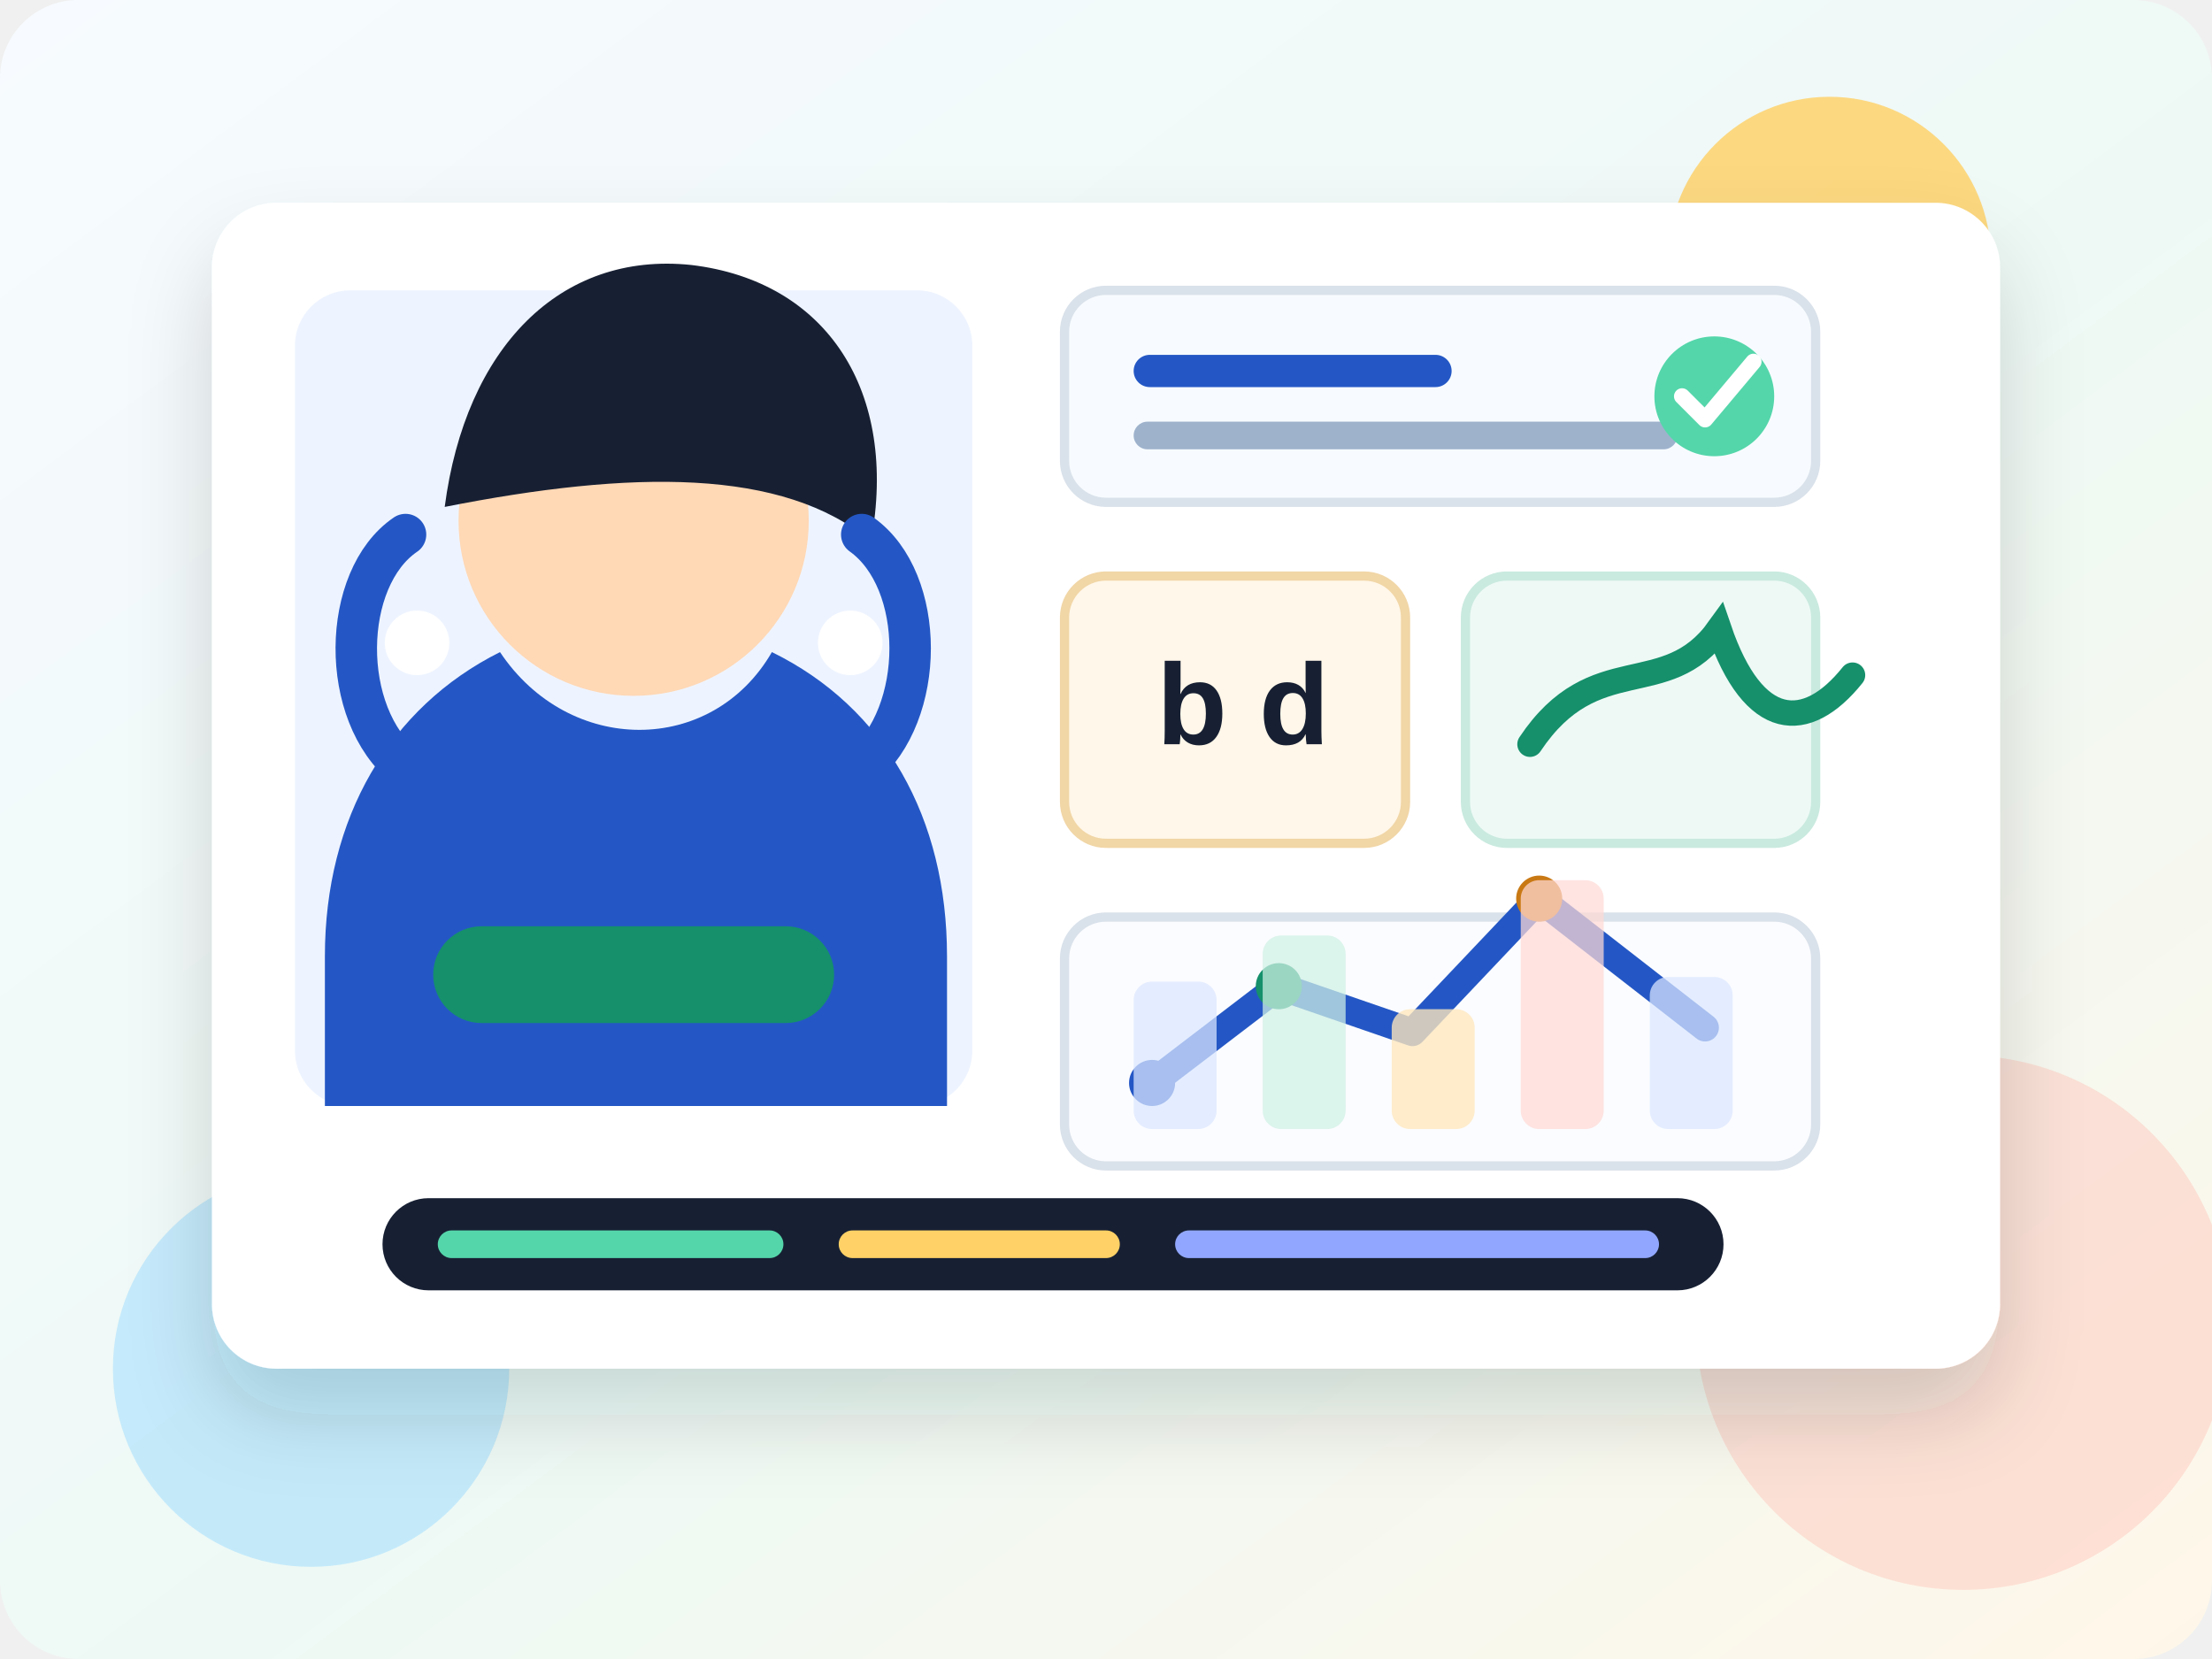
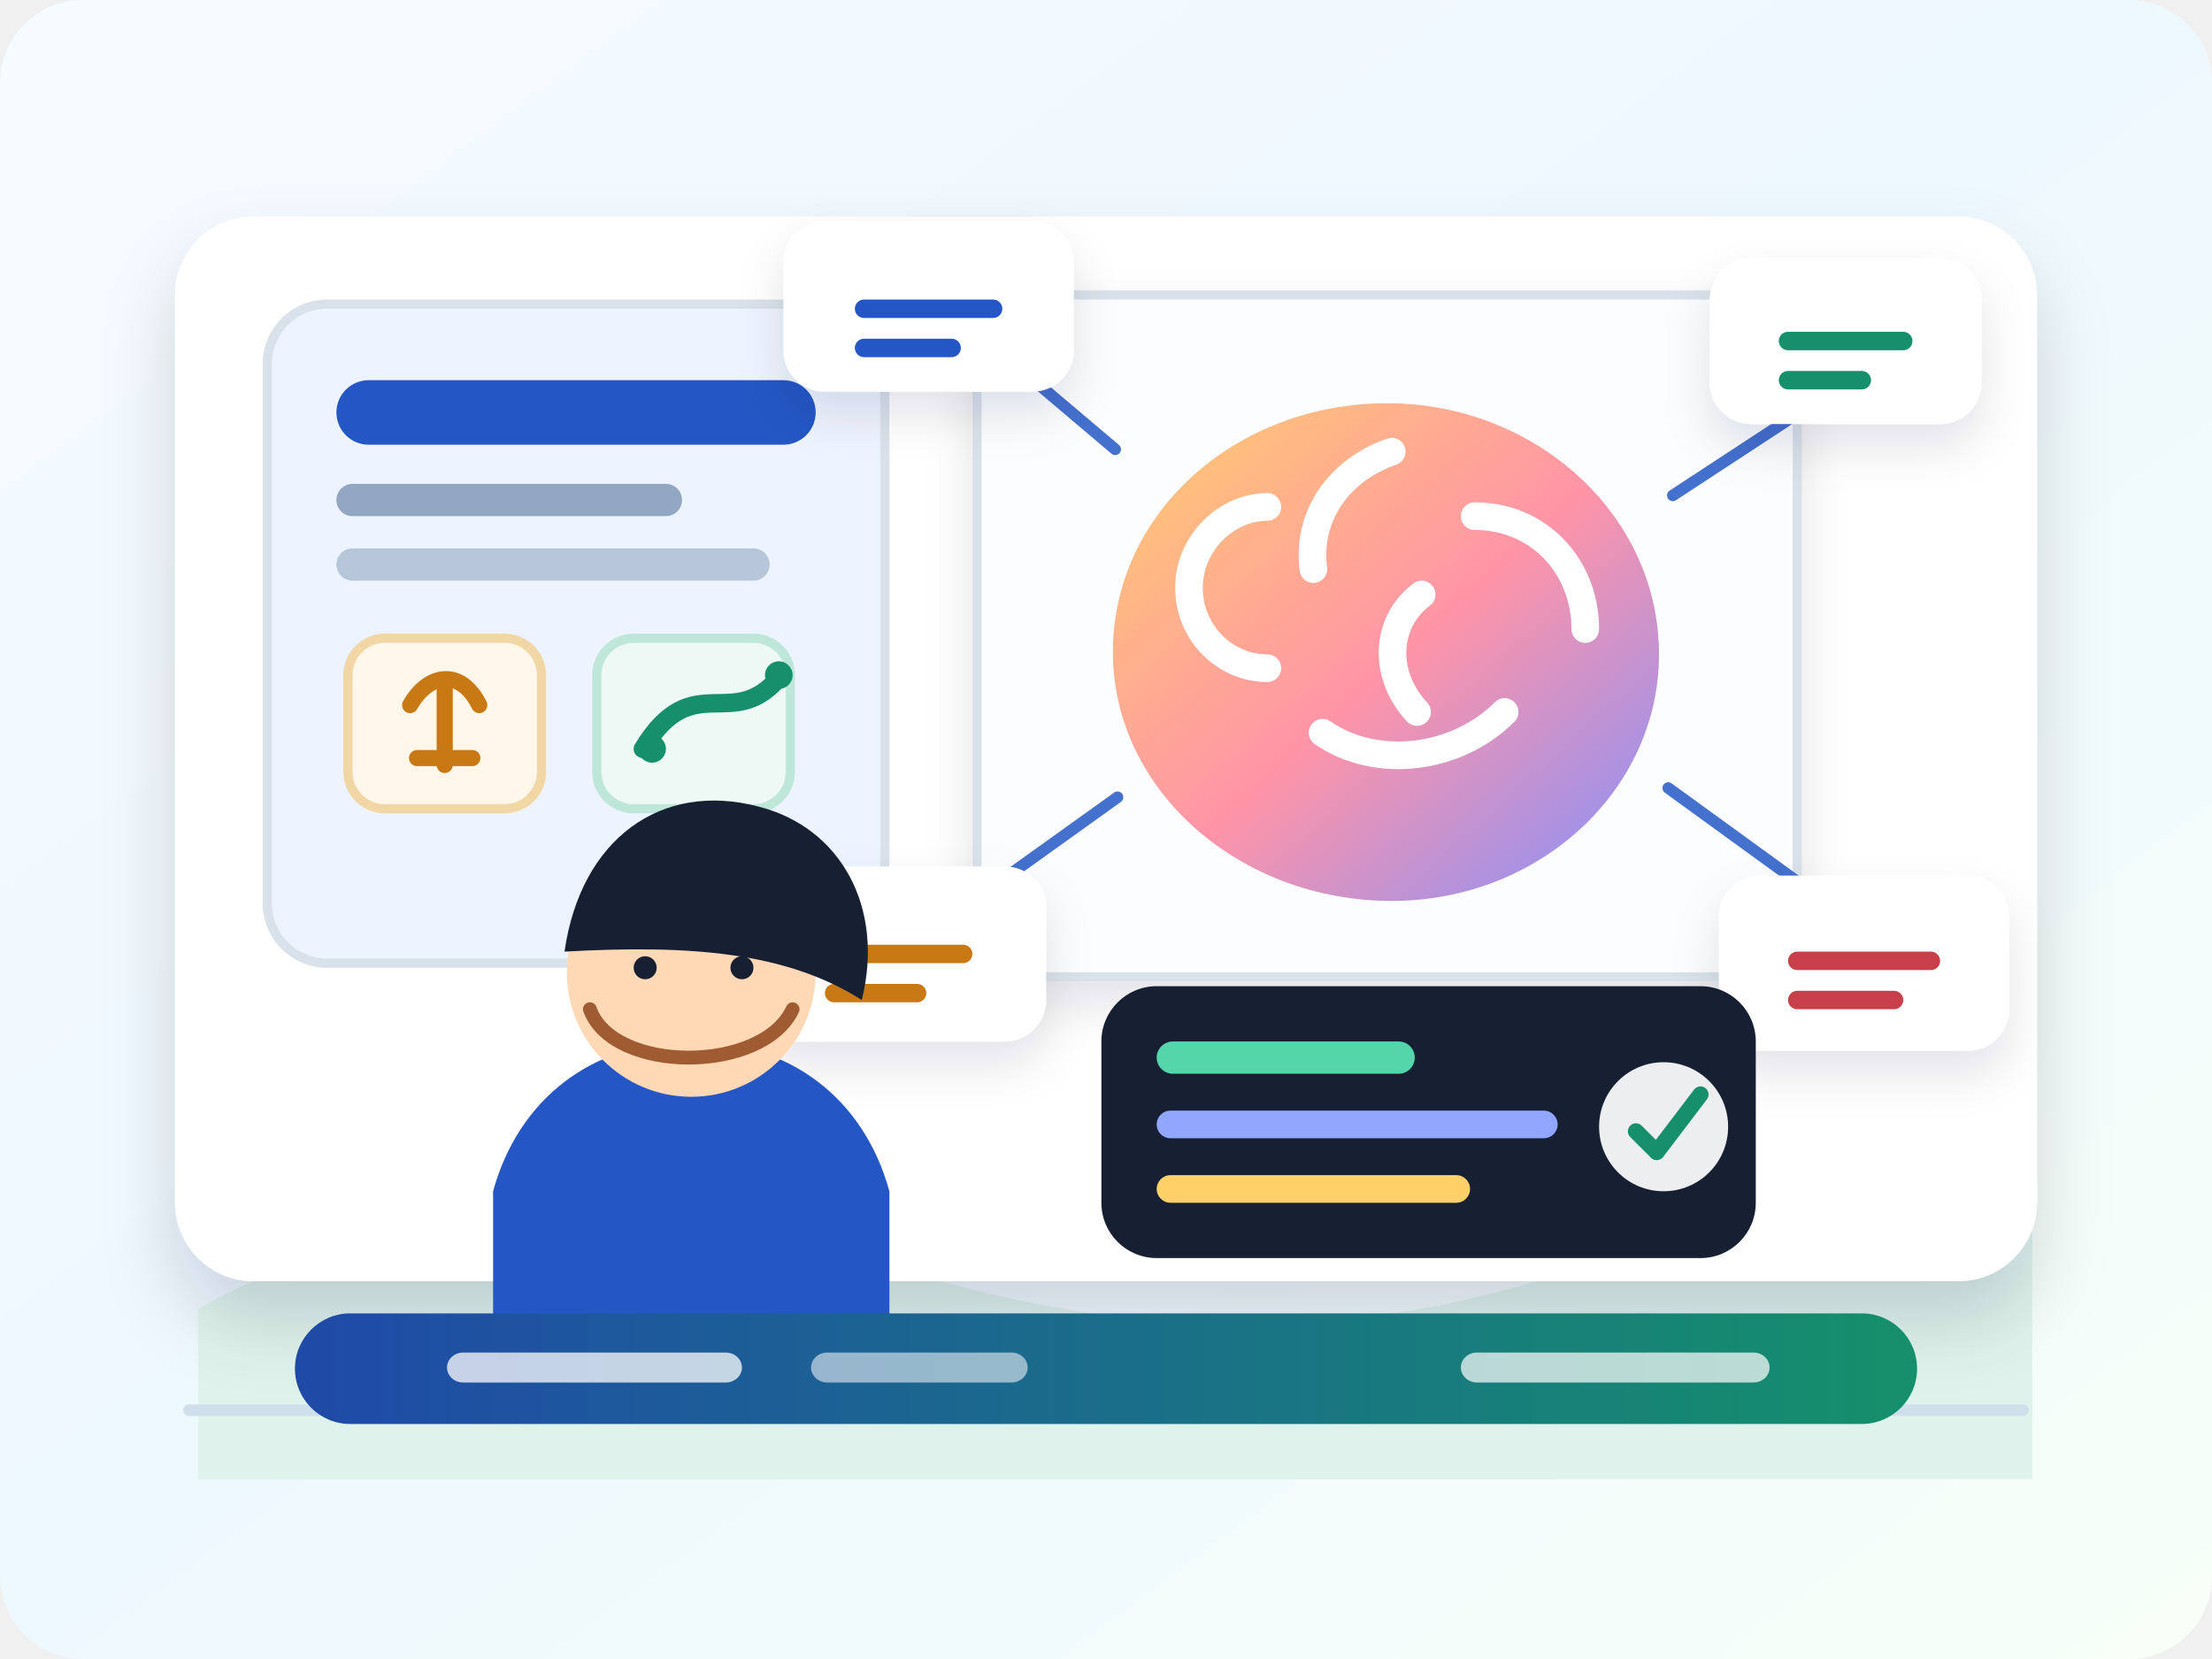
- <svg xmlns="http://www.w3.org/2000/svg" viewBox="0 0 960 720" role="img" aria-label="Student assessment dashboard with focus, reading, and learning support">
+ <svg xmlns="http://www.w3.org/2000/svg" viewBox="0 0 960 720" role="img" aria-label="Brainstorming learning workspace with ideas, focus signals, and cognitive insights">
  <defs>
-     <linearGradient id="wall" x1="0" y1="0" x2="1" y2="1">
-       <stop offset="0" stop-color="#f7fbff" />
-       <stop offset="0.55" stop-color="#eef9f5" />
-       <stop offset="1" stop-color="#fff7e9" />
+     <linearGradient id="room" x1="0" y1="0" x2="1" y2="1">
+       <stop offset="0" stop-color="#f6fbff" />
+       <stop offset="0.48" stop-color="#eef8ff" />
+       <stop offset="1" stop-color="#f7fff8" />
    </linearGradient>
-     <filter id="shadow" x="-20%" y="-20%" width="140%" height="140%">
-       <feDropShadow dx="0" dy="20" stdDeviation="18" flood-color="#172033" flood-opacity="0.16" />
+     <linearGradient id="desk" x1="0" y1="0" x2="1" y2="0">
+       <stop offset="0" stop-color="#1f4aa8" />
+       <stop offset="1" stop-color="#15906b" />
+     </linearGradient>
+     <linearGradient id="brain" x1="0" y1="0" x2="1" y2="1">
+       <stop offset="0" stop-color="#ffcc66" />
+       <stop offset="0.52" stop-color="#ff8fa3" />
+       <stop offset="1" stop-color="#7b8cff" />
+     </linearGradient>
+     <filter id="softShadow" x="-20%" y="-20%" width="140%" height="140%">
+       <feDropShadow dx="0" dy="18" stdDeviation="16" flood-color="#172033" flood-opacity="0.15" />
+     </filter>
+     <filter id="cardShadow" x="-20%" y="-20%" width="140%" height="140%">
+       <feDropShadow dx="0" dy="10" stdDeviation="10" flood-color="#172033" flood-opacity="0.11" />
    </filter>
  </defs>
-   <rect width="960" height="720" rx="34" fill="url(#wall)" />
-   <circle cx="794" cy="112" r="70" fill="#ffd166" opacity="0.82" />
-   <circle cx="135" cy="594" r="86" fill="#91d7ff" opacity="0.45" />
-   <circle cx="852" cy="574" r="116" fill="#ffb3a7" opacity="0.34" />
-   <g filter="url(#shadow)">
-     <rect x="92" y="88" width="776" height="506" rx="28" fill="#ffffff" />
+   <rect width="960" height="720" rx="36" fill="url(#room)" />
+   <path d="M86 568c86-48 187-54 302-18 98 31 202 37 314-6 67-26 127-33 180-14v112H86z" fill="#dff3ec" />
+   <path d="M82 612h796" stroke="#cfe0ec" stroke-width="5" stroke-linecap="round" />
+   <g filter="url(#softShadow)">
+     <rect x="76" y="94" width="808" height="462" rx="34" fill="#ffffff" />
  </g>
-   <rect x="128" y="126" width="294" height="354" rx="24" fill="#eef4ff" />
-   <circle cx="275" cy="226" r="76" fill="#ffd8b5" />
-   <path d="M193 220c9-69 50-111 107-105 59 7 90 55 78 120-38-32-104-31-185-15z" fill="#172033" />
-   <path d="M217 283c30 45 92 45 118 0 49 24 76 72 76 132v65H141v-65c0-60 28-108 76-132z" fill="#2457c5" />
-   <rect x="188" y="402" width="174" height="42" rx="21" fill="#15906b" />
-   <path d="M176 232c-28 19-29 78 0 101M374 232c28 20 28 78 0 101" fill="none" stroke="#2457c5" stroke-width="18" stroke-linecap="round" />
-   <circle cx="181" cy="279" r="14" fill="#ffffff" />
-   <circle cx="369" cy="279" r="14" fill="#ffffff" />
-   <rect x="462" y="126" width="326" height="92" rx="18" fill="#f7fbff" stroke="#d9e1ea" stroke-width="4" />
-   <rect x="492" y="154" width="138" height="14" rx="7" fill="#2457c5" />
-   <rect x="492" y="183" width="236" height="12" rx="6" fill="#9eb2cc" />
-   <circle cx="744" cy="172" r="26" fill="#54d6aa" />
-   <path d="M730 172l10 10 21-25" fill="none" stroke="#ffffff" stroke-width="7" stroke-linecap="round" stroke-linejoin="round" />
-   <rect x="462" y="250" width="148" height="116" rx="18" fill="#fff7e9" stroke="#f1d6a6" stroke-width="4" />
-   <text x="502" y="323" font-family="Segoe UI, Arial, sans-serif" font-size="50" font-weight="800" fill="#172033">b d</text>
-   <rect x="636" y="250" width="152" height="116" rx="18" fill="#eef9f5" stroke="#c9eadf" stroke-width="4" />
-   <path d="M664 323c28-42 59-18 82-50 15 44 38 45 58 20" fill="none" stroke="#15906b" stroke-width="11" stroke-linecap="round" />
-   <rect x="462" y="398" width="326" height="108" rx="18" fill="#fbfcff" stroke="#d9e1ea" stroke-width="4" />
-   <path d="M500 470l55-42 58 20 55-58 72 56" fill="none" stroke="#2457c5" stroke-width="12" stroke-linecap="round" stroke-linejoin="round" />
-   <circle cx="500" cy="470" r="10" fill="#2457c5" />
-   <circle cx="555" cy="428" r="10" fill="#15906b" />
-   <circle cx="668" cy="390" r="10" fill="#c97914" />
-   <rect x="492" y="426" width="36" height="64" rx="8" fill="#dbe7ff" opacity="0.72" />
-   <rect x="548" y="406" width="36" height="84" rx="8" fill="#cff1e4" opacity="0.72" />
-   <rect x="604" y="438" width="36" height="52" rx="8" fill="#ffe8bd" opacity="0.78" />
-   <rect x="660" y="382" width="36" height="108" rx="8" fill="#ffd9d5" opacity="0.72" />
-   <rect x="716" y="424" width="36" height="66" rx="8" fill="#dbe7ff" opacity="0.72" />
-   <rect x="166" y="520" width="582" height="40" rx="20" fill="#172033" />
-   <rect x="190" y="534" width="150" height="12" rx="6" fill="#54d6aa" />
-   <rect x="364" y="534" width="122" height="12" rx="6" fill="#ffd166" />
-   <rect x="510" y="534" width="210" height="12" rx="6" fill="#91a7ff" />
+   <rect x="116" y="132" width="268" height="286" rx="26" fill="#eef4ff" stroke="#d9e1ea" stroke-width="4" />
+   <rect x="146" y="165" width="208" height="28" rx="14" fill="#2457c5" />
+   <rect x="146" y="210" width="150" height="14" rx="7" fill="#91a7c2" />
+   <rect x="146" y="238" width="188" height="14" rx="7" fill="#b6c5d8" />
+   <g transform="translate(151 277)">
+     <rect width="84" height="74" rx="16" fill="#fff7e9" stroke="#f1d6a6" stroke-width="4" />
+     <path d="M30 52h24M42 21v34M27 29c8-14 22-16 30 0" fill="none" stroke="#c97914" stroke-width="7" stroke-linecap="round" />
+   </g>
+   <g transform="translate(259 277)">
+     <rect width="84" height="74" rx="16" fill="#eef9f5" stroke="#bfe7d9" stroke-width="4" />
+     <path d="M20 48c22-36 39-6 60-32" fill="none" stroke="#15906b" stroke-width="8" stroke-linecap="round" />
+     <circle cx="24" cy="48" r="6" fill="#15906b" />
+     <circle cx="79" cy="16" r="6" fill="#15906b" />
+   </g>
+   <g filter="url(#cardShadow)">
+     <rect x="424" y="128" width="356" height="296" rx="30" fill="#fbfdff" stroke="#d9e1ea" stroke-width="4" />
+   </g>
+   <path d="M602 175c64 0 118 48 118 109 0 59-52 107-116 107-66 0-121-48-121-108 0-61 54-108 119-108z" fill="url(#brain)" opacity="0.95" />
+   <path d="M550 220c-18 0-34 16-34 35 0 20 16 35 34 35M604 196c-23 8-37 28-34 51M640 224c28 0 48 22 48 49M574 318c23 16 58 12 79-9M617 258c-16 12-17 35-2 51" fill="none" stroke="#ffffff" stroke-width="12" stroke-linecap="round" />
+   <g stroke="#2457c5" stroke-width="5" stroke-linecap="round" opacity="0.85">
+     <path d="M484 195l-52-44" />
+     <path d="M726 215l58-38" />
+     <path d="M485 346l-60 43" />
+     <path d="M724 342l62 45" />
+   </g>
+   <g filter="url(#cardShadow)">
+     <rect x="340" y="96" width="126" height="74" rx="18" fill="#ffffff" />
+     <rect x="742" y="112" width="118" height="72" rx="18" fill="#ffffff" />
+     <rect x="328" y="376" width="126" height="76" rx="18" fill="#ffffff" />
+     <rect x="746" y="380" width="126" height="76" rx="18" fill="#ffffff" />
+   </g>
+   <path d="M375 134h56M375 151h38" stroke="#2457c5" stroke-width="8" stroke-linecap="round" />
+   <path d="M776 148h50M776 165h32" stroke="#15906b" stroke-width="8" stroke-linecap="round" />
+   <path d="M362 414h56M362 431h36" stroke="#c97914" stroke-width="8" stroke-linecap="round" />
+   <path d="M780 417h58M780 434h42" stroke="#c83f49" stroke-width="8" stroke-linecap="round" />
+   <g transform="translate(184 422)">
+     <path d="M30 95c11-40 43-65 86-65s75 25 86 65v56H30z" fill="#2457c5" />
+     <circle cx="116" cy="0" r="54" fill="#ffd8b5" />
+     <path d="M61-9c7-49 42-74 84-63 36 9 55 44 45 84-33-21-75-24-129-21z" fill="#172033" />
+     <path d="M72 16c10 28 75 28 88 0" fill="none" stroke="#9f5c32" stroke-width="6" stroke-linecap="round" />
+     <circle cx="96" cy="-2" r="5" fill="#172033" />
+     <circle cx="138" cy="-2" r="5" fill="#172033" />
+   </g>
+   <g transform="translate(510 472)">
+     <rect x="-32" y="-44" width="284" height="118" rx="24" fill="#172033" />
+     <rect x="-8" y="-20" width="112" height="14" rx="7" fill="#54d6aa" />
+     <rect x="-8" y="10" width="174" height="12" rx="6" fill="#91a7ff" />
+     <rect x="-8" y="38" width="136" height="12" rx="6" fill="#ffd166" />
+     <circle cx="212" cy="17" r="28" fill="#ffffff" opacity="0.92" />
+     <path d="M200 19l9 9 19-25" fill="none" stroke="#15906b" stroke-width="7" stroke-linecap="round" stroke-linejoin="round" />
+   </g>
+   <rect x="128" y="570" width="704" height="48" rx="24" fill="url(#desk)" />
+   <rect x="194" y="587" width="128" height="13" rx="7" fill="#ffffff" opacity="0.74" />
+   <rect x="352" y="587" width="94" height="13" rx="7" fill="#ffffff" opacity="0.54" />
+   <rect x="634" y="587" width="134" height="13" rx="7" fill="#ffffff" opacity="0.7" />
</svg>
